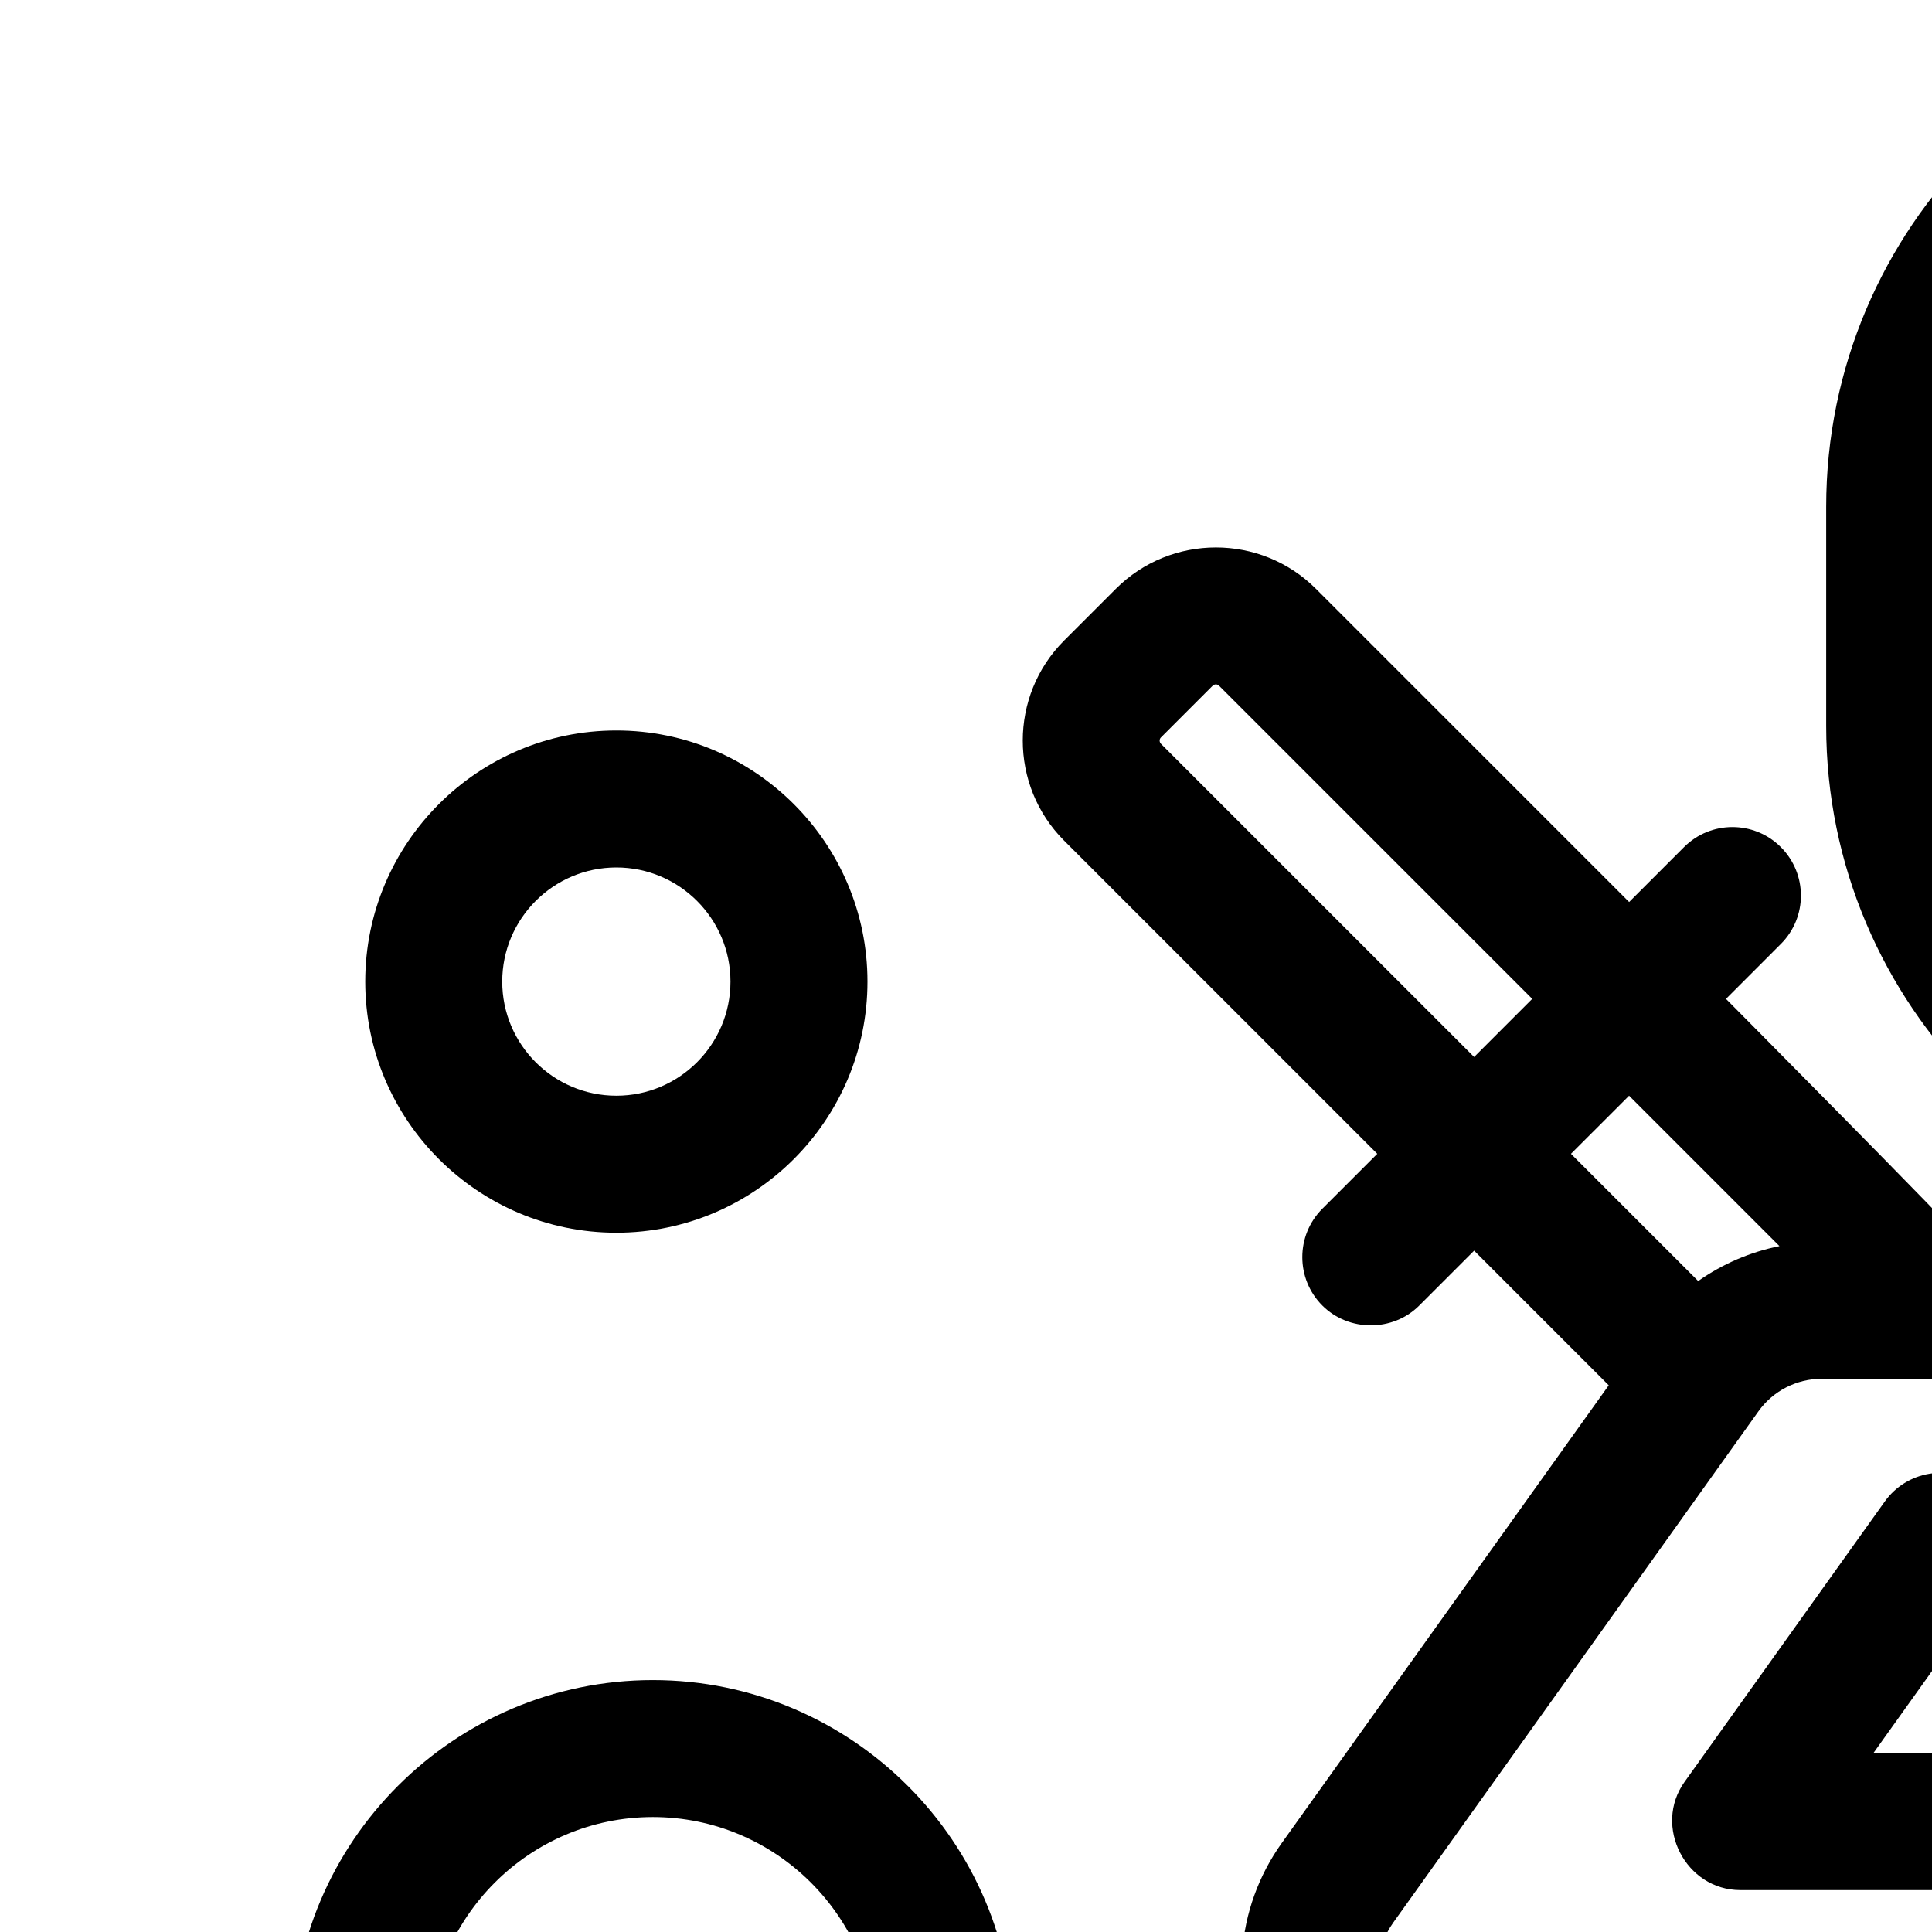
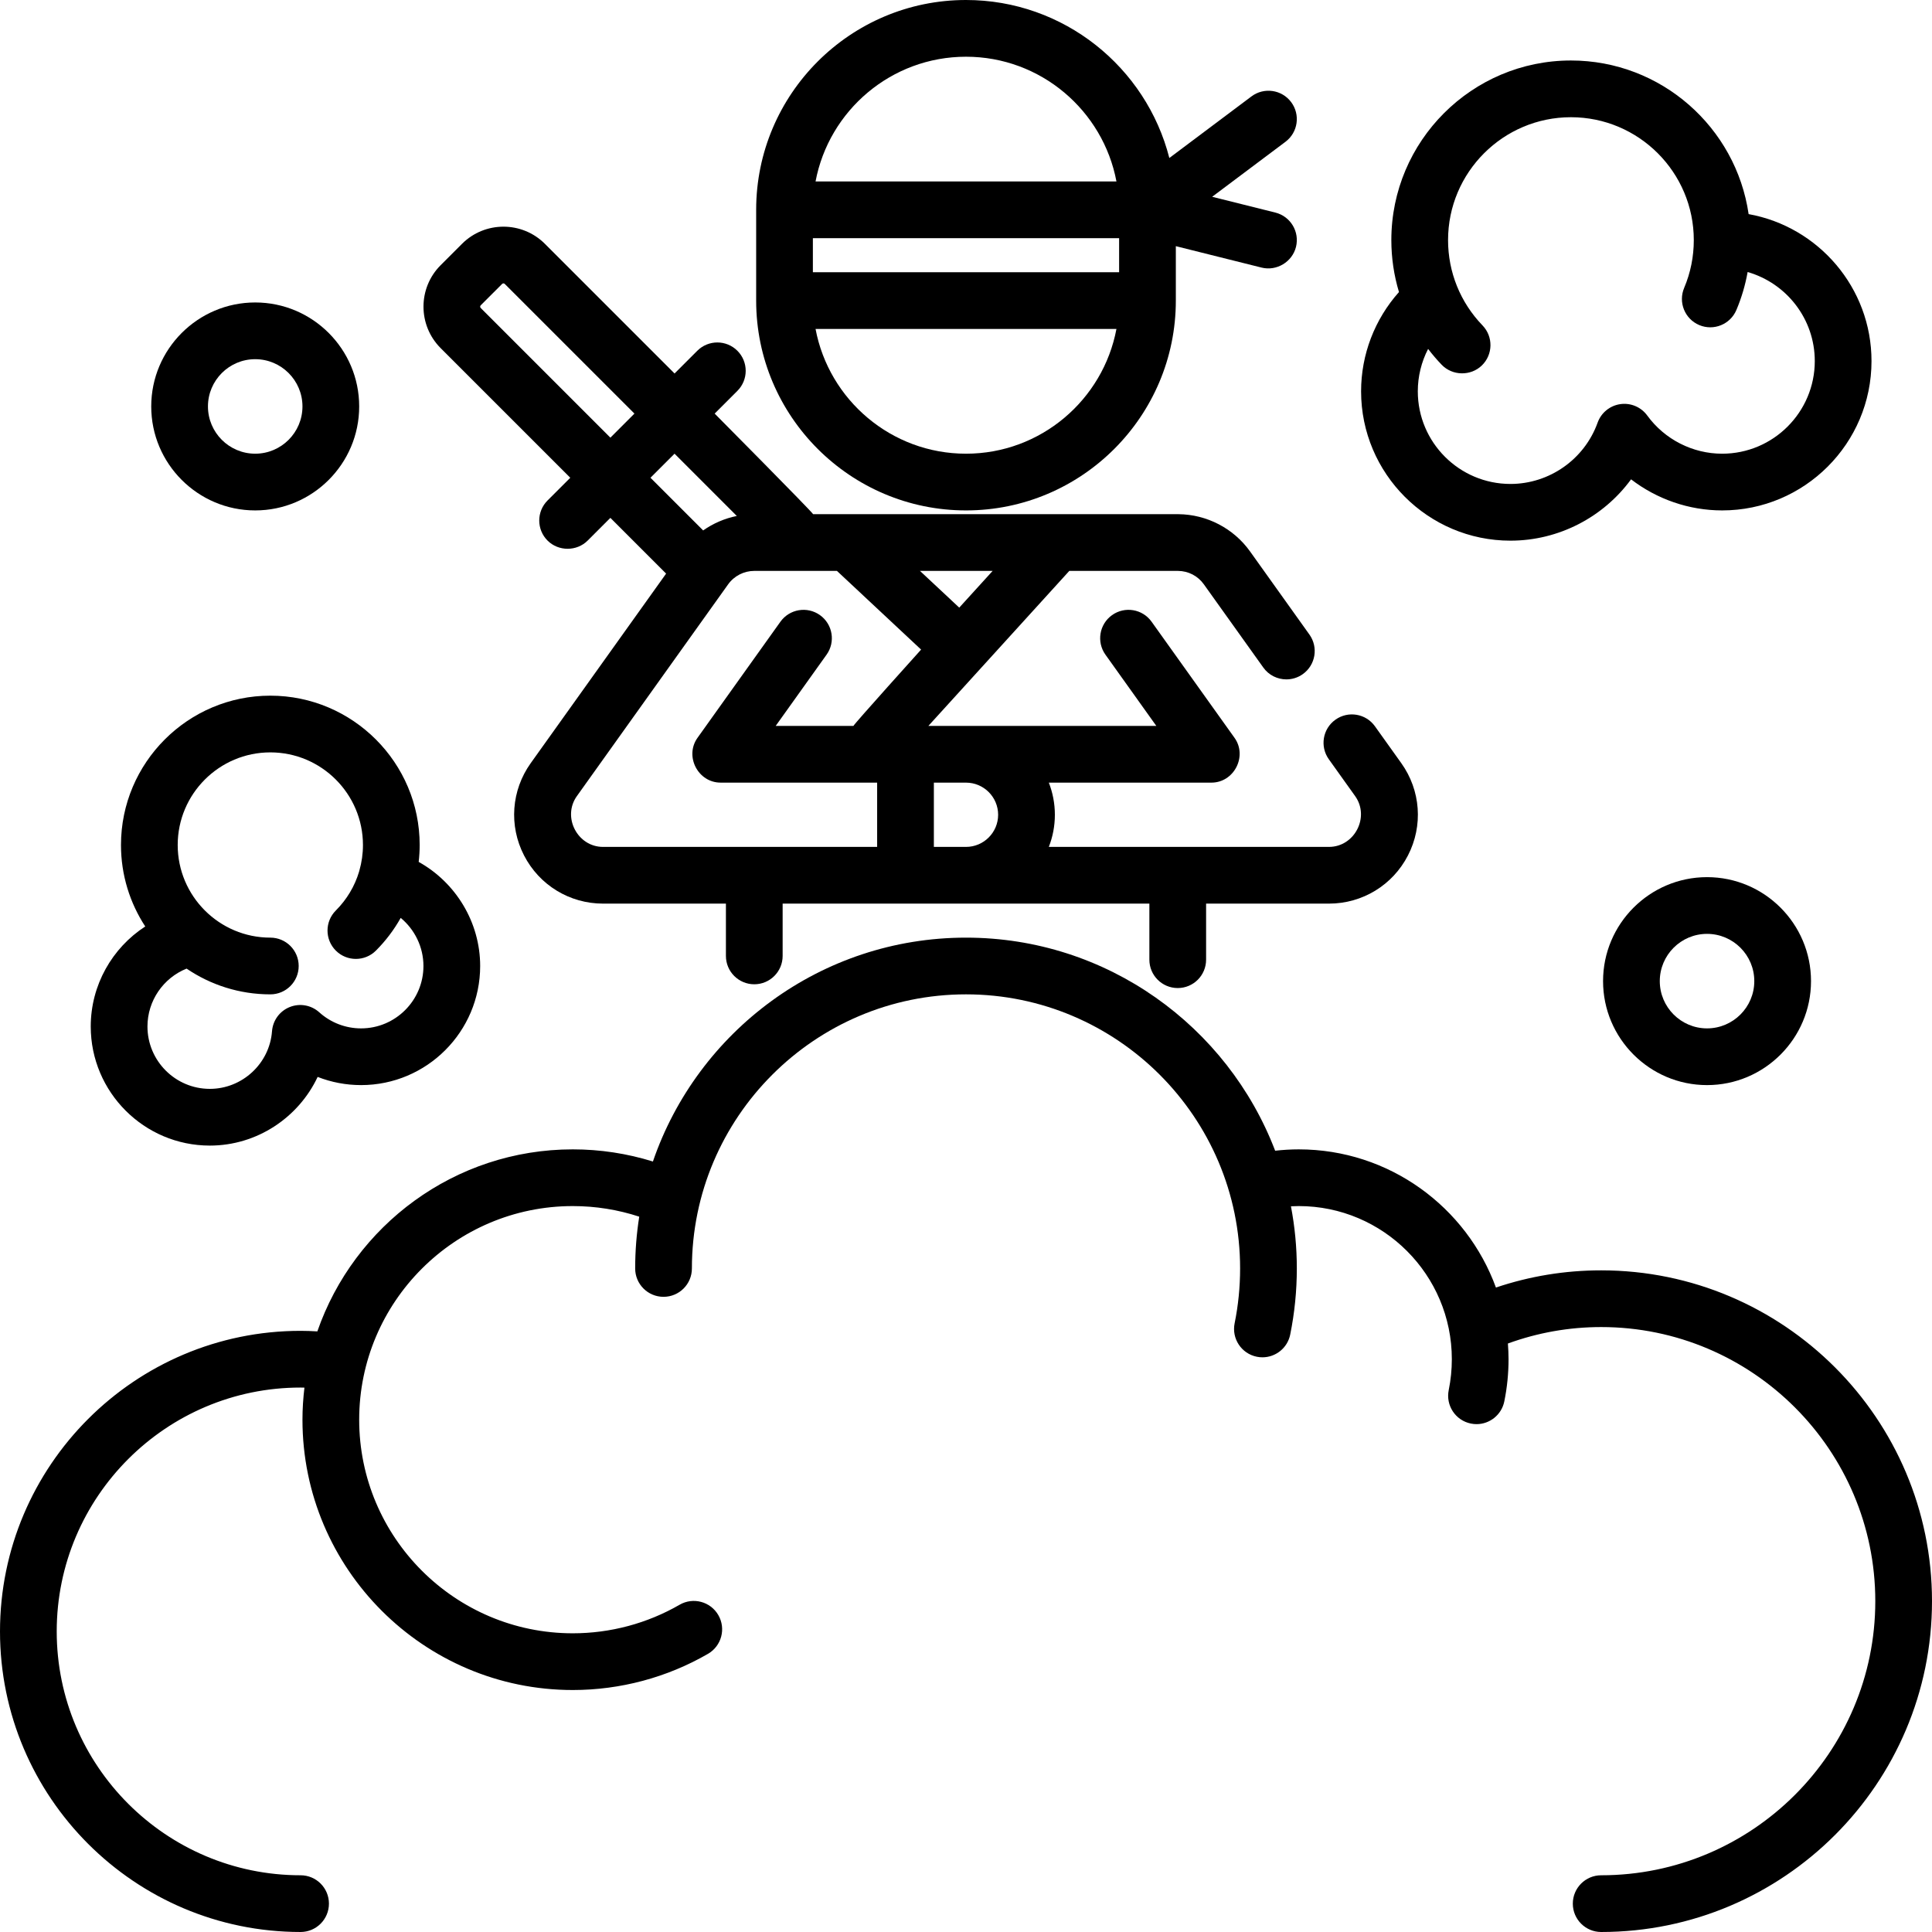
- <svg xmlns="http://www.w3.org/2000/svg" viewBox="0 0 212 212">
+ <svg xmlns="http://www.w3.org/2000/svg" width="54px" height="54px" viewBox="0 0 512 512">
  <path d="m151.129 126.609-6.023 6.023c-2.934 2.934-2.934 7.691 0 10.629 2.898 2.895 7.734 2.895 10.629 0l6.023-6.023 14.77 14.773-35.875 50.223c-5.152 7.211-5.832 16.586-1.777 24.461 4.055 7.879 12.078 12.773 20.938 12.773h32.562v13.859c0 4.152 3.363 7.516 7.516 7.516s7.516-3.363 7.516-7.516v-13.859h97.188v14.859c0 4.152 3.363 7.516 7.516 7.516s7.516-3.363 7.516-7.516v-14.859h32.562c8.859 0 16.883-4.895 20.938-12.773 4.055-7.879 3.375-17.25-1.777-24.461l-6.973-9.758c-2.41-3.379-7.105-4.164-10.48-1.746-3.379 2.41-4.16 7.105-1.746 10.48l6.973 9.762c3.957 5.543-.148 13.465-6.934 13.465h-74.242c1.031-2.641 1.602-5.512 1.602-8.516s-.57-5.875-1.602-8.516h43.094c5.984 0 9.605-7 6.113-11.883l-21.973-30.762c-2.41-3.379-7.105-4.16-10.48-1.746-3.379 2.414-4.16 7.105-1.746 10.484l13.48 18.875h-60.406l37.344-41.078h28.738c.012 0 .023-.004.035-.004s.02.004.031.004c2.762.023 5.262 1.324 6.863 3.566l15.742 22.035c1.465 2.055 3.777 3.148 6.121 3.148 1.512 0 3.035-.453 4.359-1.398 3.379-2.414 4.16-7.105 1.746-10.484l-15.738-22.035c-4.359-6.105-11.445-9.789-18.953-9.863-.023 0-.047 0-.074 0-.02 0-.043.004-.066.004-.02 0-.043-.004-.066-.004h-96.625c-.355-.715-26.094-26.656-26.094-26.656l6.02-6.023c2.938-2.934 2.938-7.691 0-10.629-2.934-2.934-7.691-2.934-10.625 0l-6.023 6.023-34.363-34.363c-6.059-6.059-15.906-6.055-21.965 0l-5.668 5.668c-6.055 6.055-6.055 15.906 0 21.965zm35.215 13.961-13.961-13.961 6.379-6.375 16.5 16.504c-3.215.645-6.25 1.957-8.918 3.832zm78.172 75.352c0 4.695-3.82 8.516-8.516 8.516h-8.516v-17.031h8.516c4.695 0 8.516 3.82 8.516 8.516zm-10.305-54.895-10.406-9.73h19.254zm-10.109 11.121s-17.625 19.562-17.938 20.227h-20.598l13.484-18.879c2.414-3.375 1.629-8.07-1.746-10.48-3.379-2.414-8.07-1.629-10.484 1.746l-21.969 30.762c-3.492 4.883.129 11.879 6.113 11.879h41.488v17.035h-72.641c-6.785 0-10.891-7.922-6.93-13.465l40.078-56.113c1.598-2.234 4.188-3.566 6.941-3.566h21.898zm-116.707-91.234 5.668-5.668c.098-.098.227-.148.355-.148.129 0 .258.051.352.148l34.363 34.359-6.375 6.379-34.363-34.363c-.195-.195-.195-.516 0-.707zm0 0" />
  <path d="m256 135.266c30.664 0 55.609-24.945 55.609-55.609v-14.422l22.727 5.68c3.973.992 8.117-1.492 9.113-5.469 1.004-4.023-1.441-8.105-5.469-9.113l-16.746-4.184 19.43-14.574c3.32-2.492 3.992-7.203 1.504-10.52-2.488-3.32-7.199-3.996-10.52-1.504l-21.762 16.32c-6.133-24.043-27.965-41.871-53.887-41.871-30.664 0-55.609 24.945-55.609 55.609v24.047c0 30.664 24.945 55.609 55.609 55.609zm0-15.031c-19.809 0-36.336-14.27-39.871-33.062h79.742c-3.535 18.793-20.062 33.062-39.871 33.062zm40.578-57.109v9.016h-81.156v-9.016zm-40.578-48.094c19.809 0 36.336 14.266 39.871 33.062h-79.742c3.535-18.797 20.062-33.062 39.871-33.062zm0 0" />
  <path d="m424.328 336.656c-9.578 0-18.922 1.535-27.891 4.555-7.777-21.336-28.27-36.617-52.266-36.617-2.086 0-4.172.129-6.242.359-12.605-32.98-44.574-56.469-81.93-56.469-38.43 0-71.156 24.852-82.969 59.328-6.848-2.125-13.965-3.219-21.234-3.219-31.309 0-57.969 20.195-67.695 48.238-1.496-.09-2.98-.145-4.445-.145-43.922 0-79.656 35.734-79.656 79.656s35.734 79.656 79.656 79.656c4.152 0 7.516-3.363 7.516-7.516 0-4.148-3.363-7.516-7.516-7.516-35.637 0-64.625-28.988-64.625-64.625 0-35.633 28.988-64.625 64.625-64.625.336 0 .68.012 1.023.02-.332 2.789-.523 5.617-.523 8.496 0 39.504 32.137 71.641 71.641 71.641 12.594 0 24.984-3.316 35.824-9.59 3.594-2.078 4.82-6.676 2.742-10.266-2.078-3.594-6.676-4.82-10.266-2.742-8.562 4.949-18.348 7.566-28.301 7.566-31.215 0-56.609-25.395-56.609-56.609s25.395-56.609 56.609-56.609c6.043 0 11.949.953 17.609 2.805-.707 4.477-1.078 9.059-1.078 13.727 0 4.152 3.363 7.516 7.516 7.516s7.516-3.363 7.516-7.516c0-40.055 32.586-72.641 72.641-72.641s72.641 32.586 72.641 72.641c0 4.898-.488 9.789-1.453 14.535-.824 4.07 1.805 8.035 5.871 8.859.504.105 1.008.152 1.5.152 3.5 0 6.637-2.457 7.359-6.02 1.164-5.73 1.754-11.629 1.754-17.527 0-5.629-.539-11.137-1.559-16.473.684-.035 1.371-.059 2.059-.059 22.375 0 40.578 18.203 40.578 40.578 0 2.758-.277 5.512-.824 8.188-.832 4.066 1.789 8.035 5.855 8.867.512.105 1.016.156 1.516.156 3.496 0 6.625-2.453 7.355-6.012.75-3.66 1.129-7.43 1.129-11.199 0-1.398-.07-2.781-.172-4.156 7.918-2.879 16.207-4.359 24.719-4.359 40.059 0 72.645 32.586 72.645 72.641s-32.59 72.641-72.645 72.641c-4.152 0-7.516 3.367-7.516 7.516 0 4.152 3.363 7.516 7.516 7.516 48.344 0 87.672-39.328 87.672-87.672 0-48.34-39.328-87.672-87.672-87.672zm0 0" />
  <path d="m424.828 260.008c0 15.191 12.363 27.555 27.555 27.555 15.195 0 27.555-12.363 27.555-27.555 0-15.191-12.359-27.555-27.555-27.555-15.191 0-27.555 12.363-27.555 27.555zm40.078 0c0 6.906-5.617 12.523-12.523 12.523s-12.523-5.617-12.523-12.523 5.617-12.523 12.523-12.523 12.523 5.617 12.523 12.523zm0 0" />
  <path d="m67.633 135.266c15.191 0 27.555-12.363 27.555-27.555 0-15.191-12.363-27.555-27.555-27.555-15.195 0-27.555 12.363-27.555 27.555 0 15.191 12.359 27.555 27.555 27.555zm0-40.078c6.906 0 12.523 5.617 12.523 12.523s-5.617 12.523-12.523 12.523-12.523-5.617-12.523-12.523 5.617-12.523 12.523-12.523zm0 0" />
  <path d="m400.281 143.281c12.816 0 24.637-6.238 31.969-16.254 6.852 5.266 15.34 8.238 24.141 8.238 21.824 0 39.578-17.758 39.578-39.578 0-19.43-14.078-35.625-32.566-38.945-3.344-22.992-23.184-40.711-47.09-40.711-26.242 0-47.594 21.352-47.594 47.594 0 4.727.695 9.355 2.023 13.77-6.422 7.207-10.039 16.535-10.039 26.309 0 21.82 17.758 39.578 39.578 39.578zm-21.816-50.812c1.117 1.457 2.309 2.867 3.602 4.203 2.844 2.949 7.68 3.031 10.625.191 2.988-2.883 3.07-7.641.191-10.625-5.891-6.102-9.133-14.133-9.133-22.613 0-17.957 14.605-32.562 32.562-32.562s32.562 14.605 32.562 32.562c0 4.398-.859 8.664-2.555 12.672-1.617 3.82.172 8.23 3.992 9.848 3.82 1.617 8.234-.172 9.848-3.992 1.379-3.254 2.363-6.617 2.98-10.062 10.266 2.941 17.797 12.402 17.797 23.598 0 13.535-11.008 24.547-24.547 24.547-7.816 0-15.238-3.781-19.852-10.121-1.637-2.246-4.387-3.414-7.141-3.016-2.758.395-5.066 2.281-6.008 4.898-3.492 9.723-12.777 16.254-23.109 16.254-13.535 0-24.547-11.012-24.547-24.547 0-3.957.957-7.801 2.73-11.234zm0 0" />
  <path d="m24.047 272.031c0 17.402 14.16 31.562 31.562 31.562 12.5 0 23.496-7.434 28.57-18.199 3.633 1.422 7.527 2.168 11.508 2.168 17.402 0 31.562-14.16 31.562-31.562 0-11.574-6.449-22.105-16.293-27.586.168-1.477.262-2.969.262-4.477 0-21.824-17.758-39.578-39.578-39.578-21.824 0-39.578 17.754-39.578 39.578 0 7.961 2.371 15.371 6.43 21.586-8.773 5.684-14.445 15.555-14.445 26.508zm25.402-15.34c6.336 4.305 13.973 6.824 22.191 6.824 4.152 0 7.516-3.363 7.516-7.516s-3.363-7.516-7.516-7.516c-13.539 0-24.547-11.012-24.547-24.547s11.008-24.547 24.547-24.547c13.535 0 24.547 11.012 24.547 24.547 0 2.324-.328 4.598-.949 6.773-.012.035-.023.07-.035.105-.02.062-.027.125-.043.188-1.152 3.848-3.242 7.371-6.164 10.293-2.934 2.934-2.934 7.691 0 10.625s7.695 2.938 10.629 0c2.613-2.613 4.805-5.531 6.566-8.668 3.719 3.078 6.027 7.73 6.027 12.746 0 9.117-7.418 16.535-16.531 16.535-4.102 0-8.035-1.516-11.074-4.258-2.129-1.922-5.168-2.469-7.828-1.398-2.664 1.062-4.484 3.555-4.699 6.414-.641 8.562-7.879 15.27-16.477 15.27-9.117 0-16.531-7.414-16.531-16.531 0-6.836 4.215-12.867 10.371-15.34zm0 0" />
</svg>
